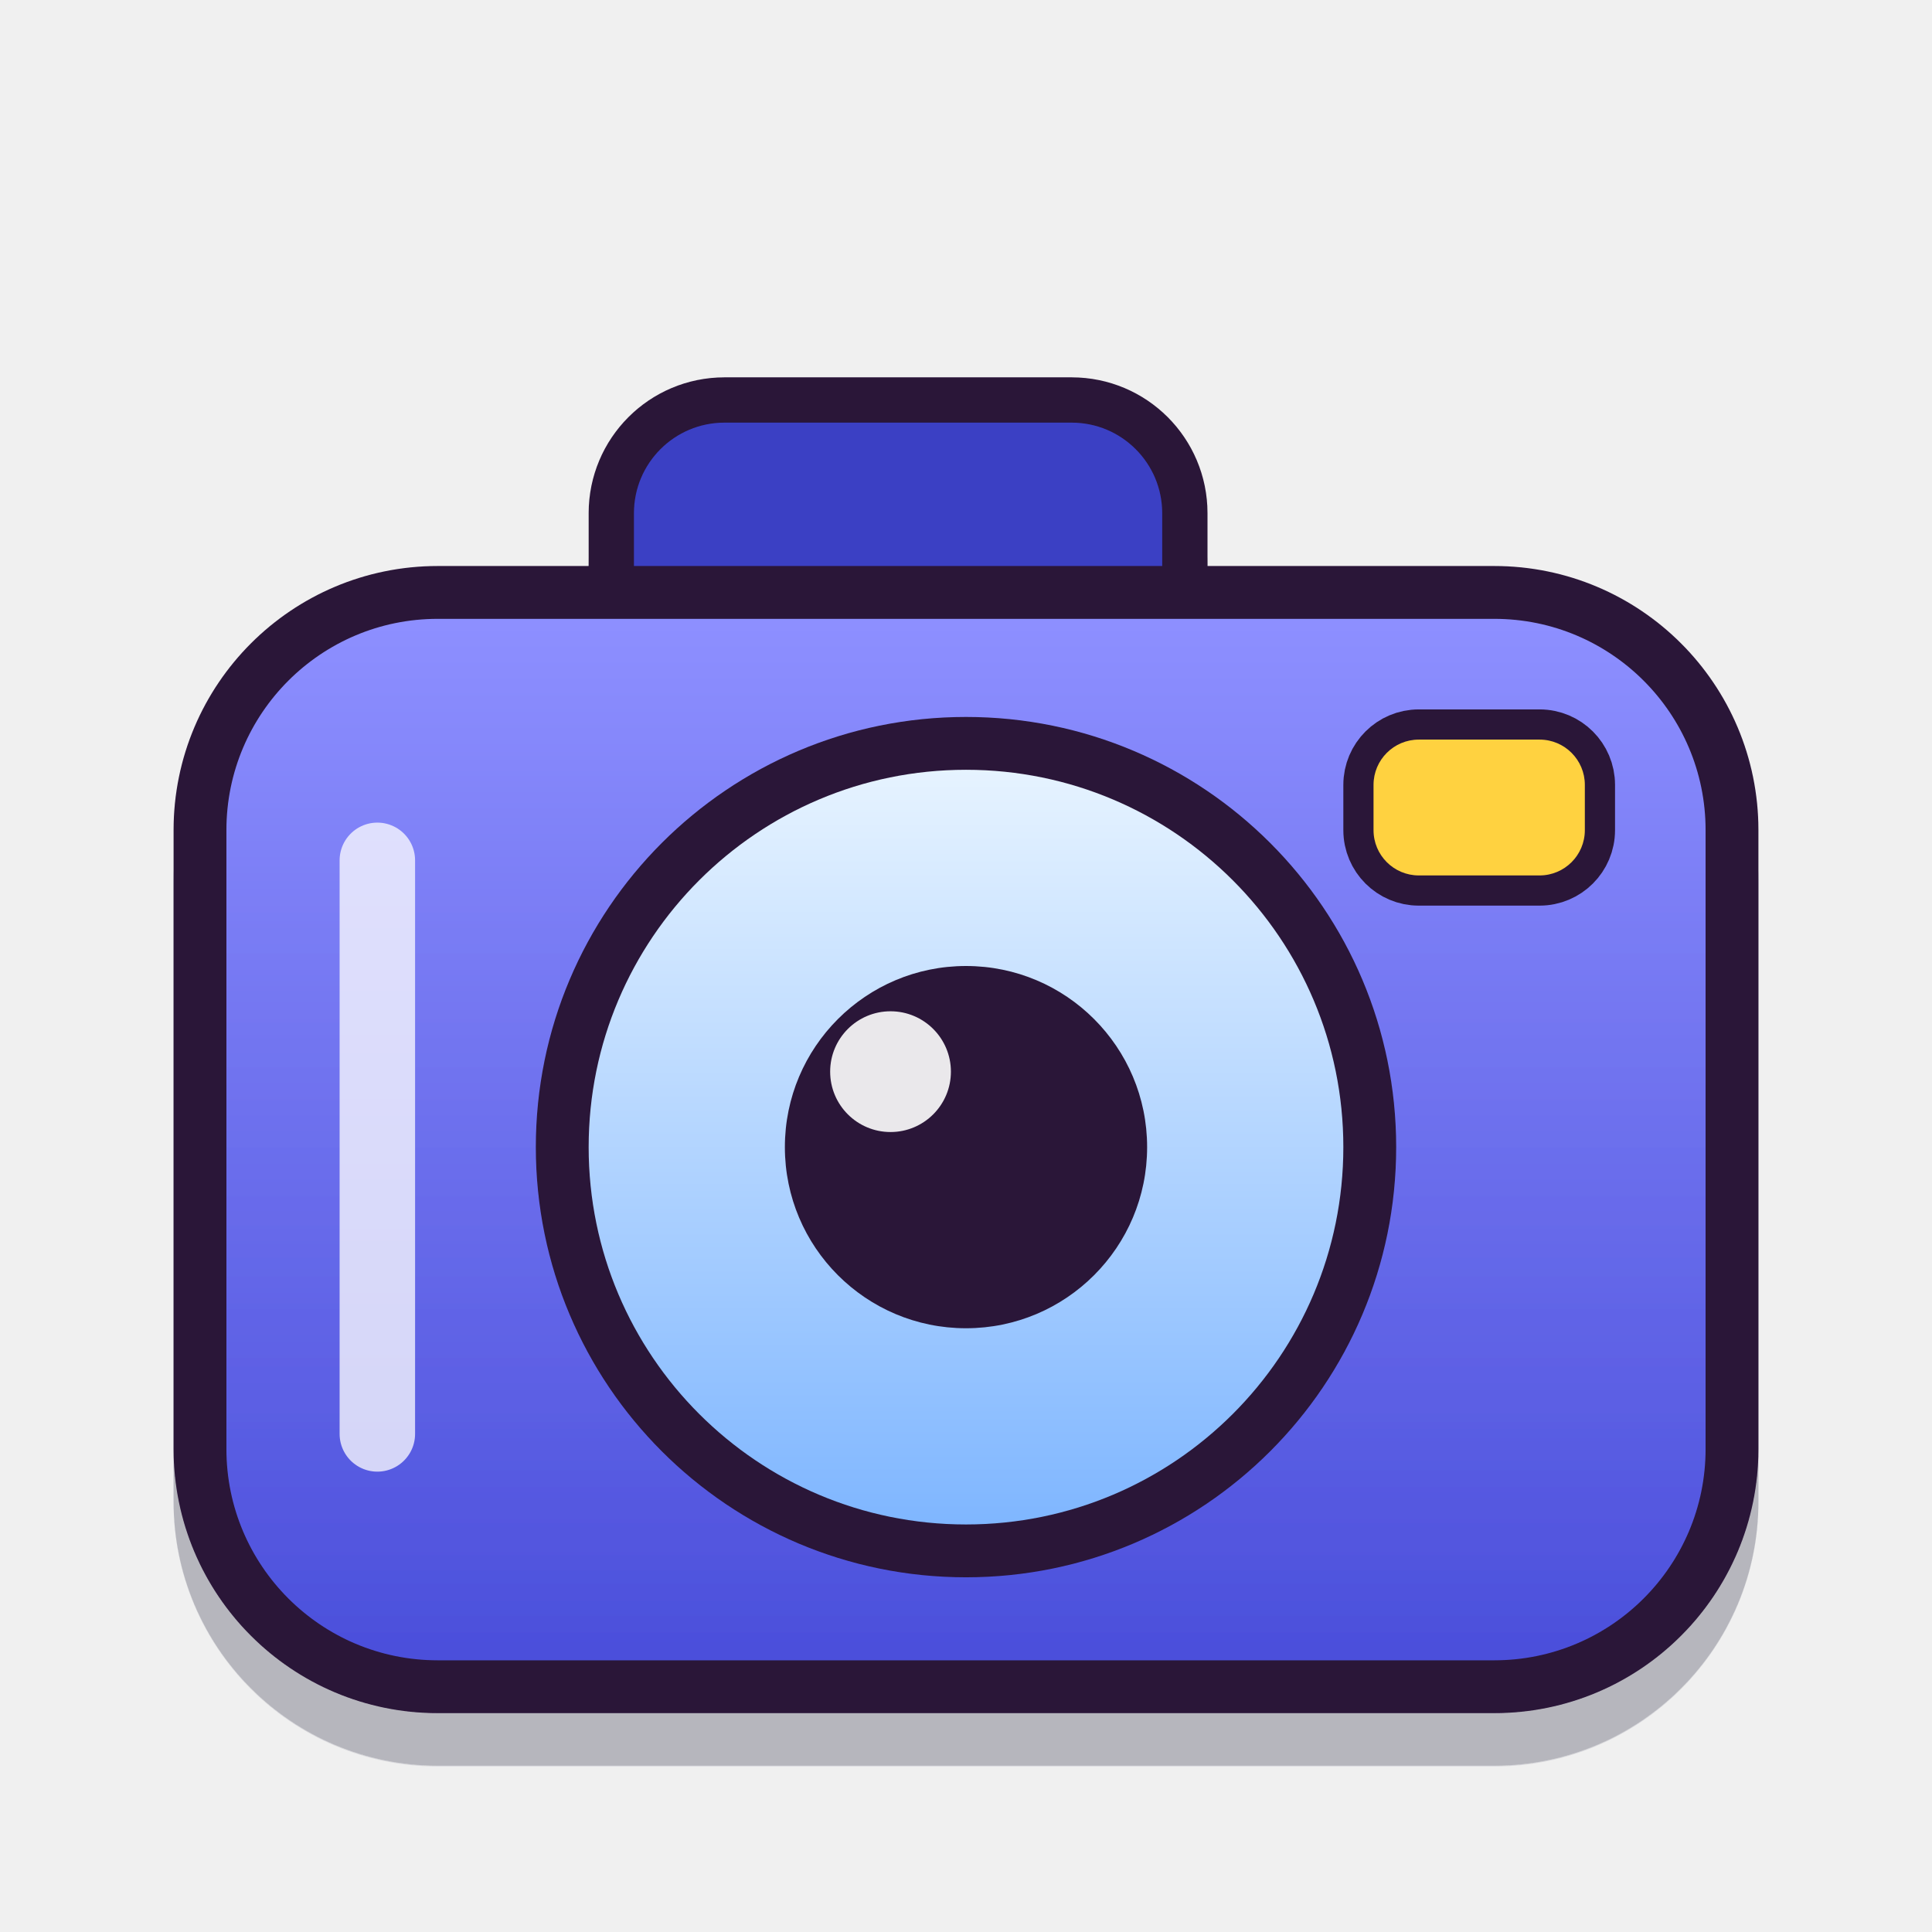
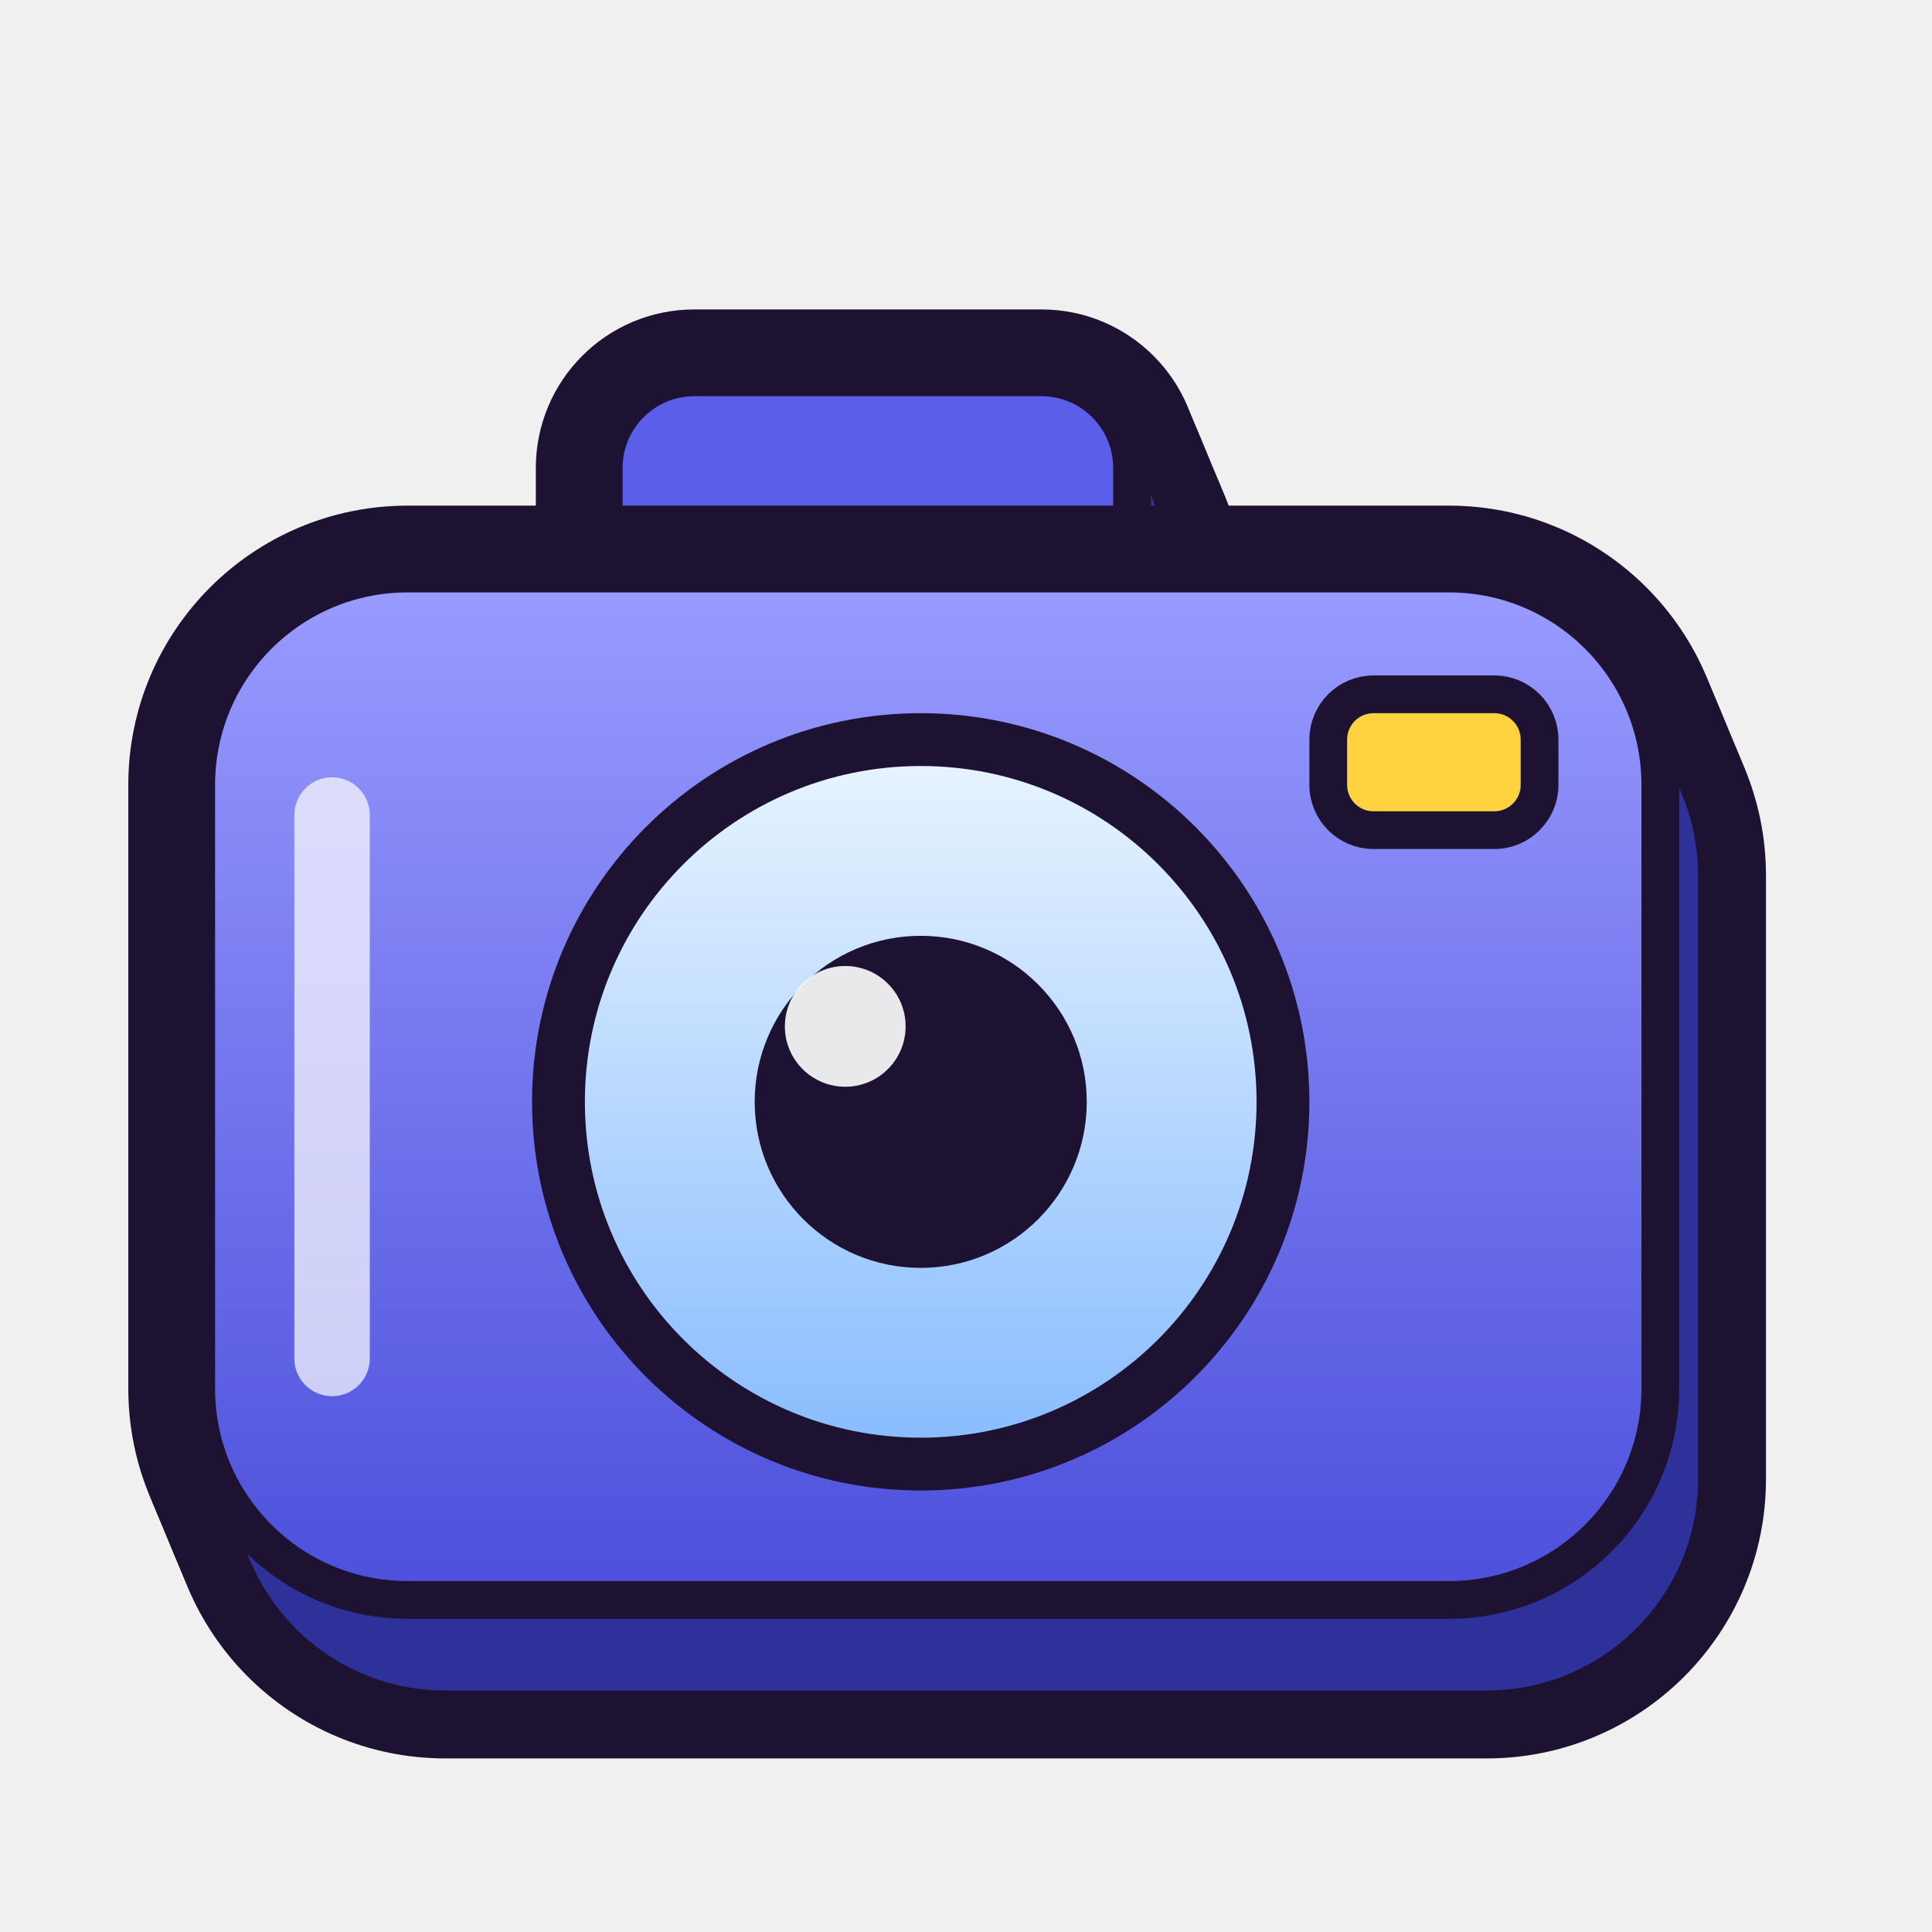
<svg xmlns="http://www.w3.org/2000/svg" viewBox="0 0 256 256" width="256" height="256">
  <defs>
-     <filter id="sh" x="-20%" y="-20%" width="140%" height="140%">
-       <feDropShadow dx="0" dy="7" stdDeviation="0" flood-color="#2A1638" flood-opacity="0.28" />
-     </filter>
+     <linearGradient id="cam" x1="0" y1="0" x2="0" y2="1">
+       <stop offset="0" stop-color="#9A9CFF" />
+       <stop offset="1" stop-color="#4B4FDB" />
+     </linearGradient>
+     <linearGradient id="cml" x1="0" y1="0" x2="0" y2="1">
+       <stop offset="0" stop-color="#EAF5FF" />
+       <stop offset="1" stop-color="#86BBFF" />
+     </linearGradient>
  </defs>
-   <g filter="url(#sh)">
-     <defs>
-       <linearGradient id="cam" x1="0" y1="0" x2="0" y2="1">
-         <stop offset="0" stop-color="#8D8FFF" />
-         <stop offset="1" stop-color="#4B4FDB" />
-       </linearGradient>
-       <linearGradient id="cml" x1="0" y1="0" x2="0" y2="1">
-         <stop offset="0" stop-color="#E6F3FF" />
-         <stop offset="1" stop-color="#7FB6FF" />
-       </linearGradient>
-     </defs>
-     <rect x="84" y="56" width="70" height="40" rx="12" fill="#3A3FC4" stroke="#2A1638" stroke-width="12" stroke-linejoin="round" paint-order="stroke" />
-     <rect x="30" y="82" width="196" height="138" rx="28" fill="url(#cam)" stroke="#2A1638" stroke-width="14" stroke-linejoin="round" paint-order="stroke" />
-     <circle cx="128" cy="152" r="50" fill="url(#cml)" stroke="#2A1638" stroke-width="14" stroke-linejoin="round" paint-order="stroke" />
-     <circle cx="128" cy="152" r="24" fill="#2A1638" />
-     <circle cx="118" cy="142" r="8" fill="#FFFFFF" opacity="0.9" />
-     <rect x="182" y="98" width="28" height="18" rx="6" fill="#FFD23F" stroke="#2A1638" stroke-width="8" stroke-linejoin="round" paint-order="stroke" />
-     <path d="M50 114 L50 190" fill="none" stroke="#FFFFFF" stroke-width="10" stroke-linecap="round" opacity="0.75" />
+   <rect x="80" y="50" width="70" height="40" rx="12" fill="#1E1233" stroke="#1E1233" stroke-width="18" stroke-linejoin="round" />
+   <g transform="translate(0.62 1.50)">
+     <rect x="80" y="50" width="70" height="40" rx="12" fill="#1E1233" stroke="#1E1233" stroke-width="18" stroke-linejoin="round" />
  </g>
+   <g transform="translate(1.25 3.00)">
+     <rect x="80" y="50" width="70" height="40" rx="12" fill="#1E1233" stroke="#1E1233" stroke-width="18" stroke-linejoin="round" />
+   </g>
+   <g transform="translate(1.88 4.50)">
+     <rect x="80" y="50" width="70" height="40" rx="12" fill="#1E1233" stroke="#1E1233" stroke-width="18" stroke-linejoin="round" />
+   </g>
+   <g transform="translate(2.50 6.00)">
+     <rect x="80" y="50" width="70" height="40" rx="12" fill="#1E1233" stroke="#1E1233" stroke-width="18" stroke-linejoin="round" />
+   </g>
+   <g transform="translate(3.12 7.50)">
+     <rect x="80" y="50" width="70" height="40" rx="12" fill="#1E1233" stroke="#1E1233" stroke-width="18" stroke-linejoin="round" />
+   </g>
+   <g transform="translate(3.75 9.00)">
+     <rect x="80" y="50" width="70" height="40" rx="12" fill="#1E1233" stroke="#1E1233" stroke-width="18" stroke-linejoin="round" />
+   </g>
+   <g transform="translate(4.38 10.50)">
+     <rect x="80" y="50" width="70" height="40" rx="12" fill="#1E1233" stroke="#1E1233" stroke-width="18" stroke-linejoin="round" />
+   </g>
+   <g transform="translate(5.00 12.00)">
+     <rect x="80" y="50" width="70" height="40" rx="12" fill="#1E1233" stroke="#1E1233" stroke-width="18" stroke-linejoin="round" />
+   </g>
+   <g transform="translate(0.62 1.50)">
+     <rect x="80" y="50" width="70" height="40" rx="12" fill="#2E3199" />
+   </g>
+   <g transform="translate(1.25 3.00)">
+     <rect x="80" y="50" width="70" height="40" rx="12" fill="#2E3199" />
+   </g>
+   <g transform="translate(1.88 4.50)">
+     <rect x="80" y="50" width="70" height="40" rx="12" fill="#2E3199" />
+   </g>
+   <g transform="translate(2.50 6.00)">
+     <rect x="80" y="50" width="70" height="40" rx="12" fill="#2E3199" />
+   </g>
+   <g transform="translate(3.12 7.50)">
+     <rect x="80" y="50" width="70" height="40" rx="12" fill="#2E3199" />
+   </g>
+   <g transform="translate(3.75 9.00)">
+     <rect x="80" y="50" width="70" height="40" rx="12" fill="#2E3199" />
+   </g>
+   <g transform="translate(4.38 10.50)">
+     <rect x="80" y="50" width="70" height="40" rx="12" fill="#2E3199" />
+   </g>
+   <g transform="translate(5.00 12.00)">
+     <rect x="80" y="50" width="70" height="40" rx="12" fill="#2E3199" />
+   </g>
+   <rect x="80" y="50" width="70" height="40" rx="12" fill="#5A5EE8" stroke="#1E1233" stroke-width="5" stroke-linejoin="round" />
+   <rect x="26" y="76" width="194" height="136" rx="28" fill="#1E1233" stroke="#1E1233" stroke-width="18" stroke-linejoin="round" />
+   <g transform="translate(0.62 1.50)">
+     <rect x="26" y="76" width="194" height="136" rx="28" fill="#1E1233" stroke="#1E1233" stroke-width="18" stroke-linejoin="round" />
+   </g>
+   <g transform="translate(1.25 3.00)">
+     <rect x="26" y="76" width="194" height="136" rx="28" fill="#1E1233" stroke="#1E1233" stroke-width="18" stroke-linejoin="round" />
+   </g>
+   <g transform="translate(1.88 4.50)">
+     <rect x="26" y="76" width="194" height="136" rx="28" fill="#1E1233" stroke="#1E1233" stroke-width="18" stroke-linejoin="round" />
+   </g>
+   <g transform="translate(2.50 6.00)">
+     <rect x="26" y="76" width="194" height="136" rx="28" fill="#1E1233" stroke="#1E1233" stroke-width="18" stroke-linejoin="round" />
+   </g>
+   <g transform="translate(3.12 7.50)">
+     <rect x="26" y="76" width="194" height="136" rx="28" fill="#1E1233" stroke="#1E1233" stroke-width="18" stroke-linejoin="round" />
+   </g>
+   <g transform="translate(3.75 9.00)">
+     <rect x="26" y="76" width="194" height="136" rx="28" fill="#1E1233" stroke="#1E1233" stroke-width="18" stroke-linejoin="round" />
+   </g>
+   <g transform="translate(4.38 10.50)">
+     <rect x="26" y="76" width="194" height="136" rx="28" fill="#1E1233" stroke="#1E1233" stroke-width="18" stroke-linejoin="round" />
+   </g>
+   <g transform="translate(5.00 12.00)">
+     <rect x="26" y="76" width="194" height="136" rx="28" fill="#1E1233" stroke="#1E1233" stroke-width="18" stroke-linejoin="round" />
+   </g>
+   <g transform="translate(0.62 1.50)">
+     <rect x="26" y="76" width="194" height="136" rx="28" fill="#2E3199" />
+   </g>
+   <g transform="translate(1.25 3.00)">
+     <rect x="26" y="76" width="194" height="136" rx="28" fill="#2E3199" />
+   </g>
+   <g transform="translate(1.88 4.50)">
+     <rect x="26" y="76" width="194" height="136" rx="28" fill="#2E3199" />
+   </g>
+   <g transform="translate(2.50 6.00)">
+     <rect x="26" y="76" width="194" height="136" rx="28" fill="#2E3199" />
+   </g>
+   <g transform="translate(3.12 7.50)">
+     <rect x="26" y="76" width="194" height="136" rx="28" fill="#2E3199" />
+   </g>
+   <g transform="translate(3.75 9.00)">
+     <rect x="26" y="76" width="194" height="136" rx="28" fill="#2E3199" />
+   </g>
+   <g transform="translate(4.38 10.50)">
+     <rect x="26" y="76" width="194" height="136" rx="28" fill="#2E3199" />
+   </g>
+   <g transform="translate(5.00 12.00)">
+     <rect x="26" y="76" width="194" height="136" rx="28" fill="#2E3199" />
+   </g>
+   <rect x="26" y="76" width="194" height="136" rx="28" fill="url(#cam)" stroke="#1E1233" stroke-width="5" stroke-linejoin="round" />
+   <circle cx="122" cy="146" r="48" fill="url(#cml)" stroke="#1E1233" stroke-width="7" />
+   <circle cx="122" cy="146" r="22" fill="#1E1233" />
+   <circle cx="112" cy="136" r="8" fill="#FFFFFF" opacity="0.9" />
+   <rect x="176" y="92" width="28" height="18" rx="6" fill="#FFD23F" stroke="#1E1233" stroke-width="5" />
+   <path d="M44 108 L44 180" fill="none" stroke="#FFFFFF" stroke-width="10" stroke-linecap="round" opacity="0.7" />
</svg>
